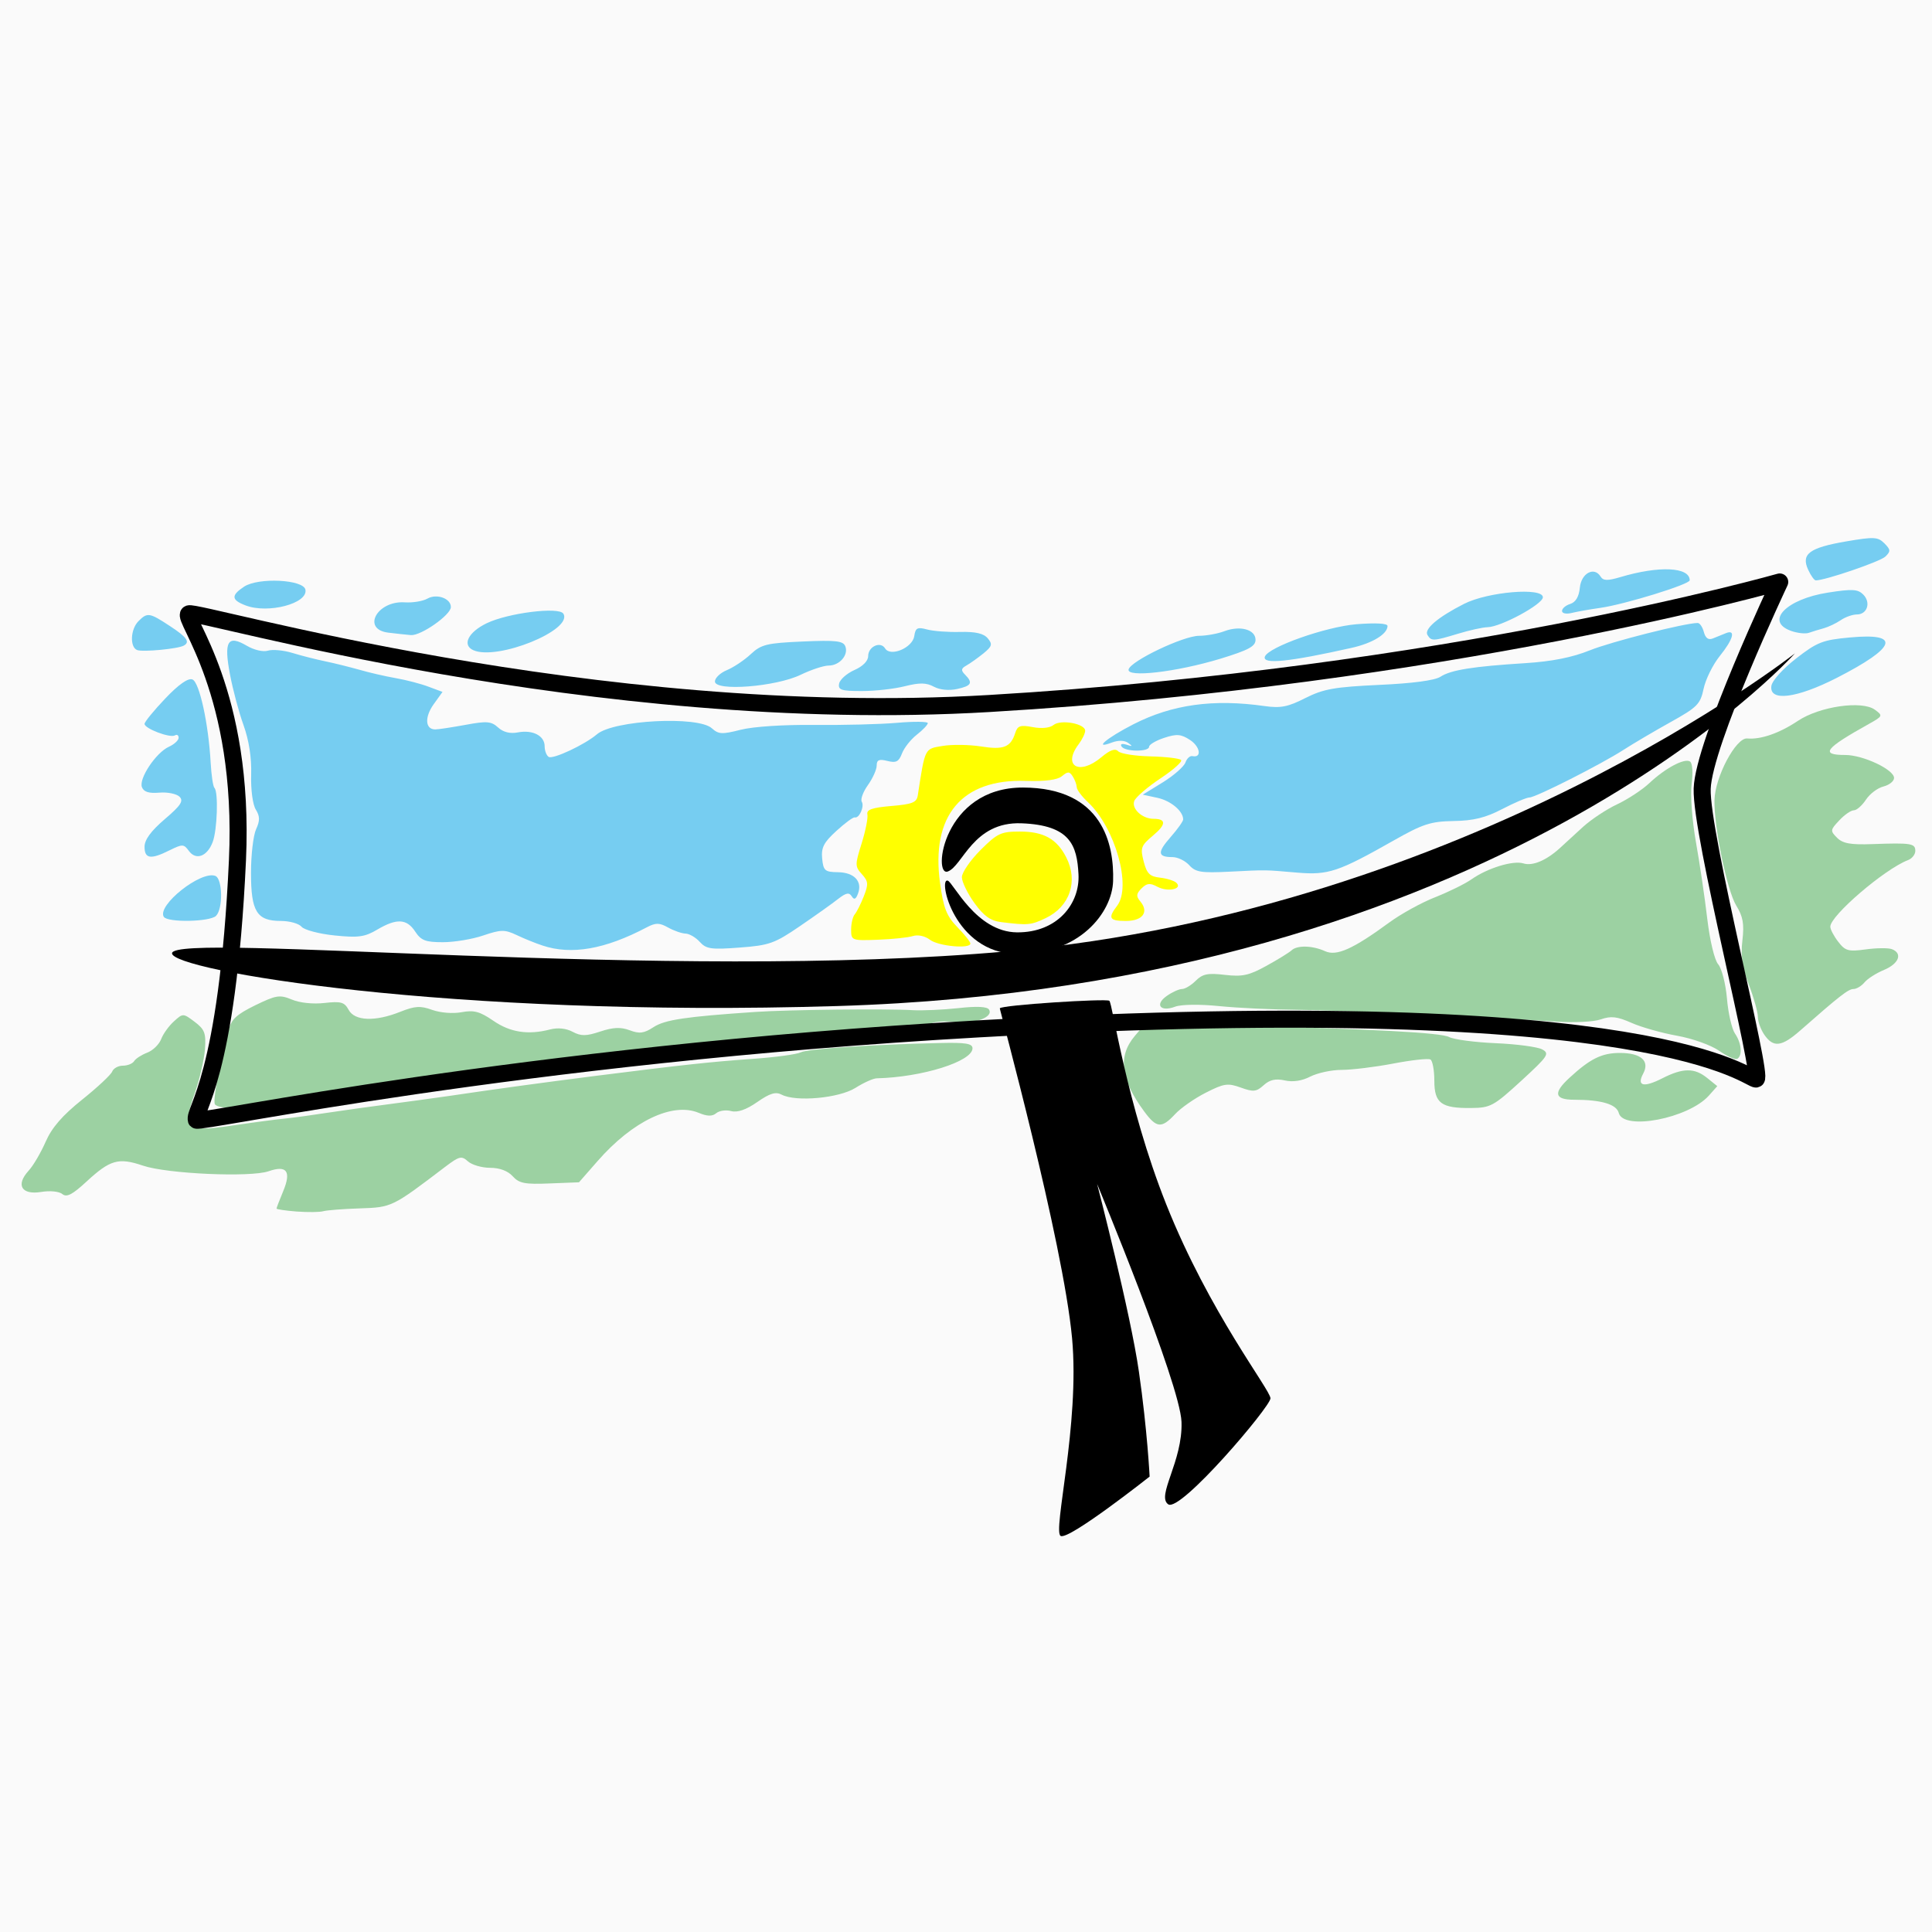
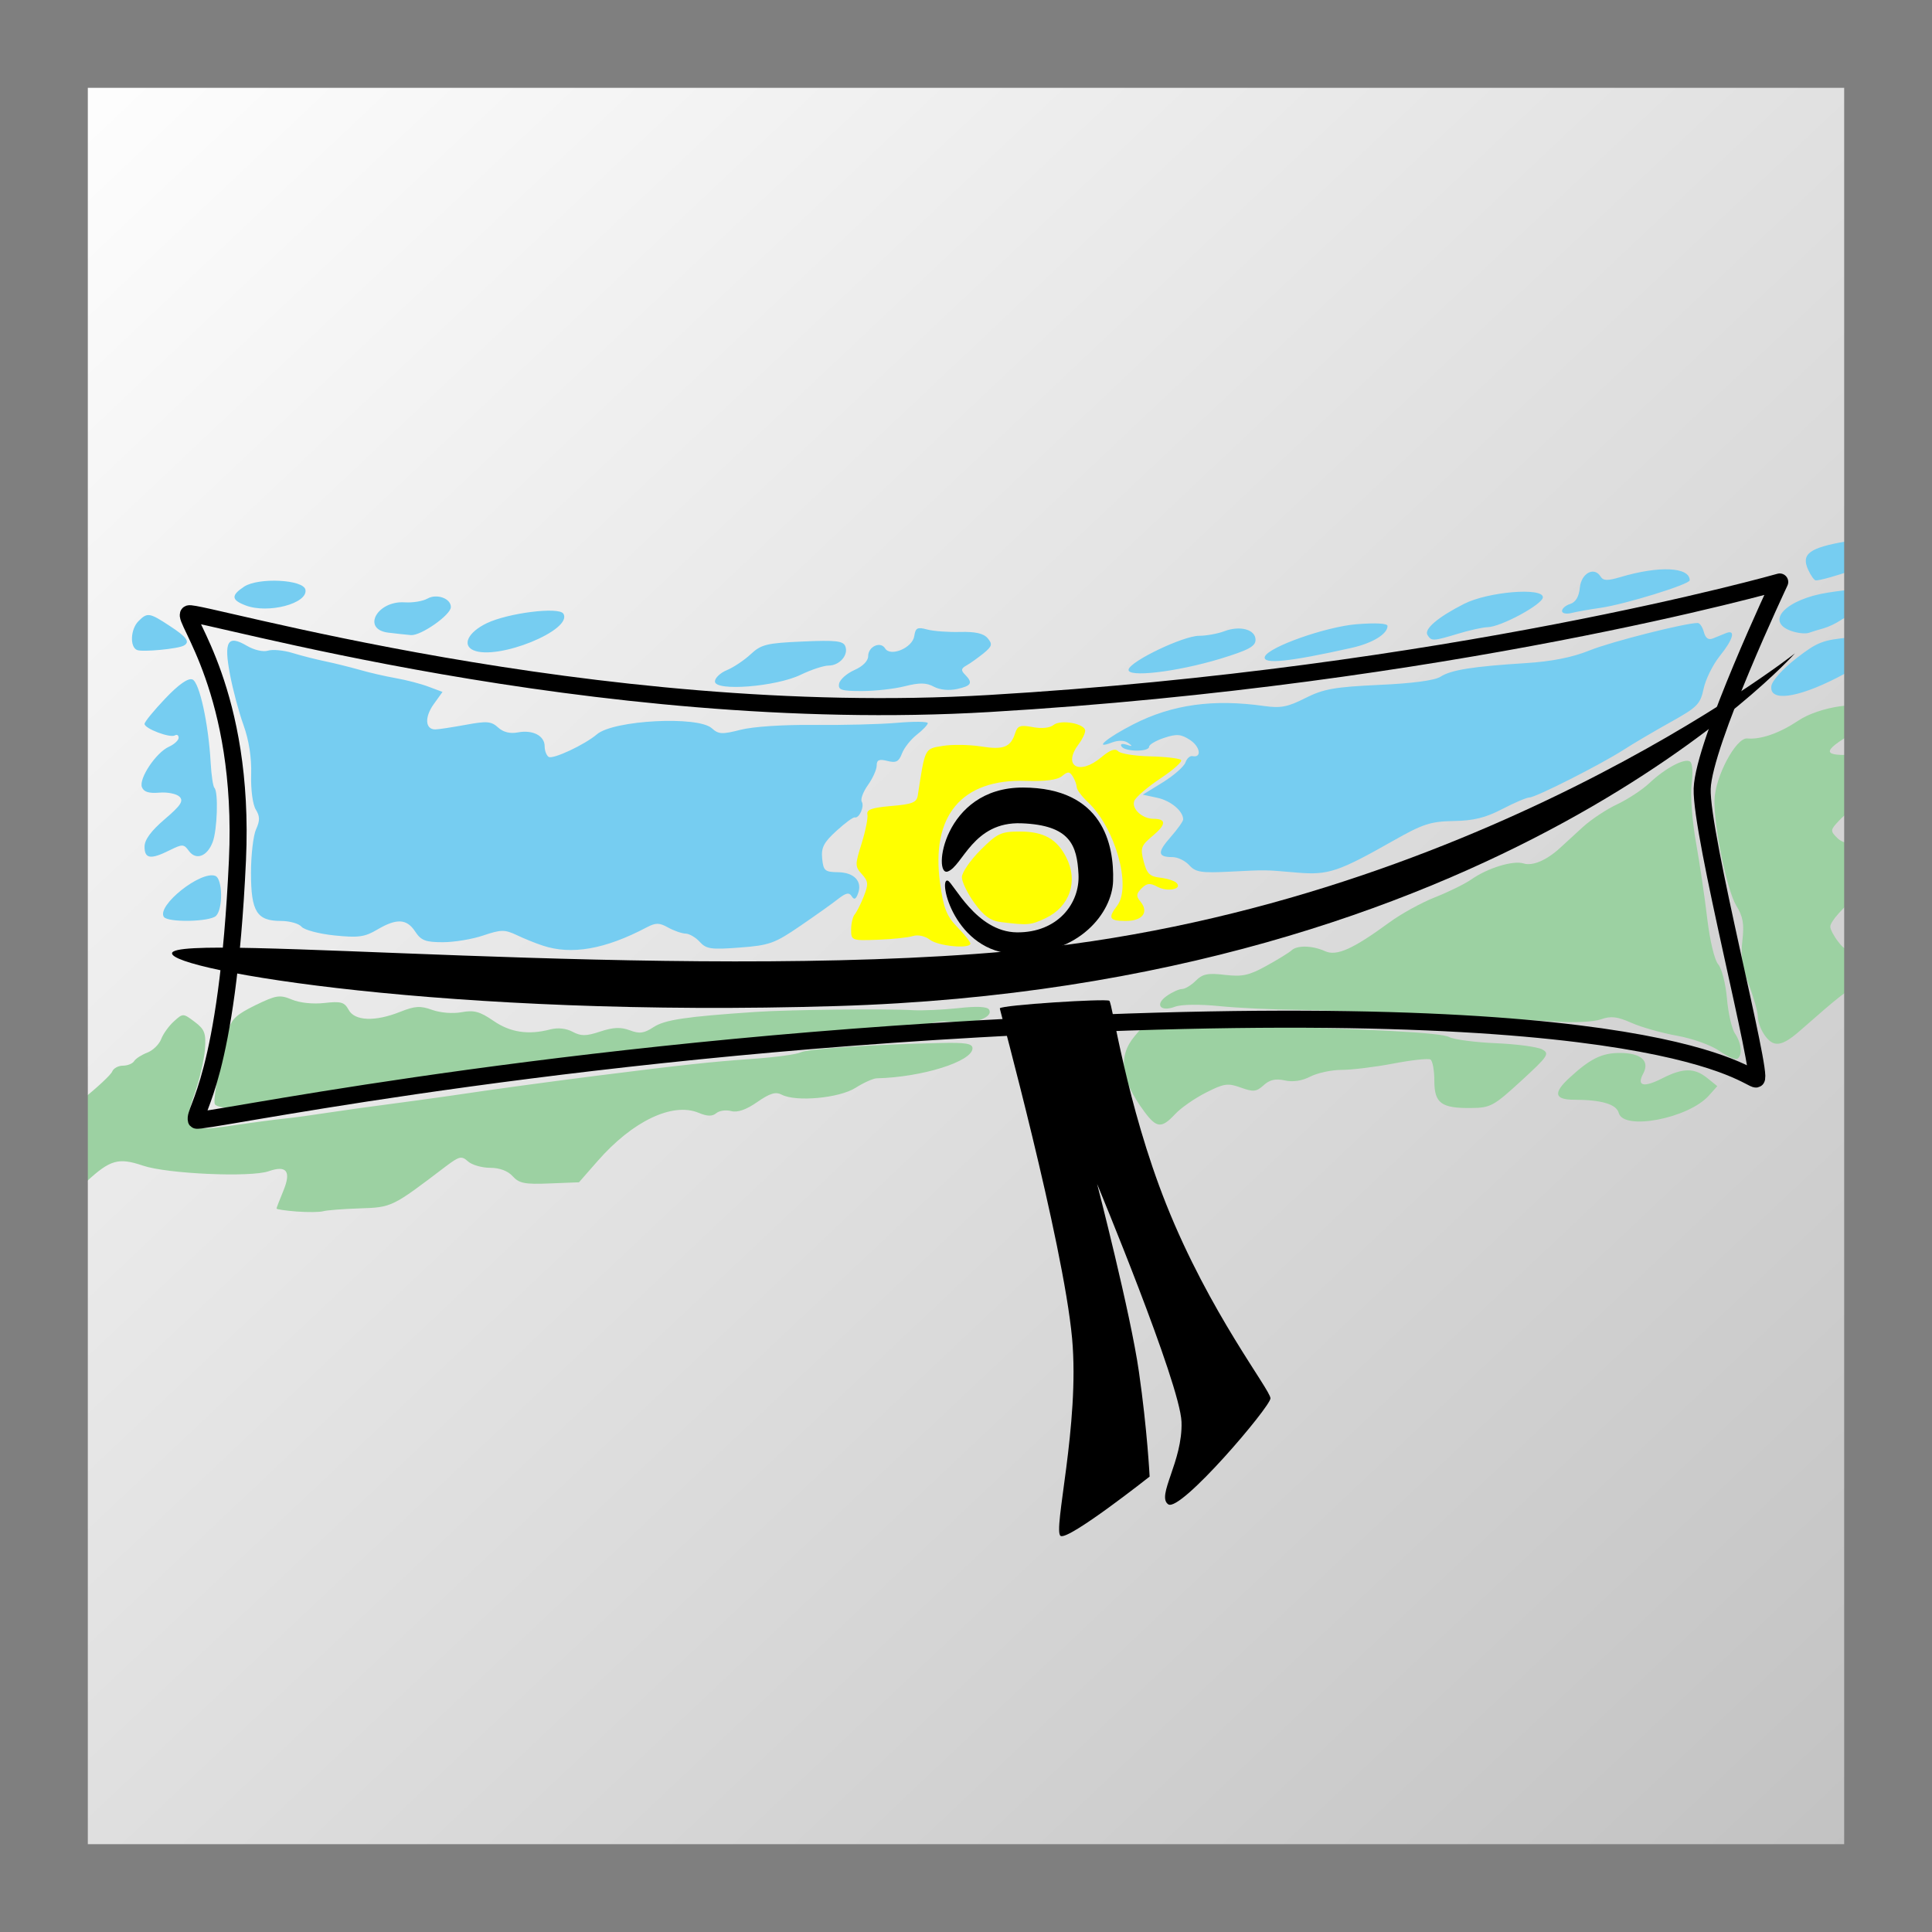
- <svg xmlns="http://www.w3.org/2000/svg" width="22" height="22" id="svg2" version="1.0">
+ <svg xmlns="http://www.w3.org/2000/svg" xmlns:xlink="http://www.w3.org/1999/xlink" width="22" height="22" id="svg2" version="1.0">
  <defs id="defs4">
-     </defs>
+     <linearGradient id="linearGradient2390">
+       <stop style="stop-color:#ffffff;stop-opacity:1;" offset="0" id="stop2392" />
+       <stop style="stop-color:#181818;stop-opacity:1;" offset="1" id="stop2394" />
+     </linearGradient>
+     <linearGradient xlink:href="#linearGradient2390" id="linearGradient2396" x1="0.884" y1="0.254" x2="38.811" y2="40.43" gradientUnits="userSpaceOnUse" />
+   </defs>
  <g id="layer1" style="display:inline">
-     <rect style="opacity:0.5;fill:#f5f5f5;fill-opacity:1;stroke:none;stroke-width:4;stroke-linecap:round;stroke-linejoin:round;stroke-miterlimit:5.7;stroke-dasharray:none;stroke-opacity:1" id="rect2390" width="22" height="22" x="0" y="0" />
+     <rect style="opacity:0.5;fill:url(#linearGradient2396);fill-opacity:1;stroke:none;stroke-width:4;stroke-linecap:round;stroke-linejoin:round;stroke-miterlimit:5.7;stroke-dasharray:none;stroke-opacity:1" id="rect2390" width="22" height="22" x="0" y="0" />
    <path id="path2511" style="fill:#76cdf1;fill-opacity:1" d="M 1.865,10.44 C 1.785,10.31 2.288,9.911 2.452,9.974 C 2.535,10.006 2.541,10.348 2.46,10.429 C 2.391,10.498 1.907,10.507 1.865,10.44 z M 1.646,9.642 C 1.646,9.562 1.719,9.463 1.875,9.329 C 2.059,9.172 2.093,9.121 2.044,9.072 C 2.01,9.039 1.907,9.018 1.814,9.026 C 1.695,9.036 1.637,9.018 1.616,8.963 C 1.579,8.866 1.776,8.57 1.924,8.503 C 1.984,8.476 2.034,8.43 2.034,8.401 C 2.034,8.372 2.015,8.36 1.992,8.374 C 1.938,8.407 1.646,8.297 1.646,8.243 C 1.646,8.22 1.752,8.091 1.881,7.955 C 2.034,7.794 2.142,7.718 2.191,7.737 C 2.271,7.768 2.374,8.238 2.399,8.686 C 2.407,8.828 2.426,8.957 2.442,8.972 C 2.488,9.018 2.474,9.453 2.422,9.588 C 2.36,9.753 2.232,9.8 2.151,9.69 C 2.093,9.61 2.078,9.61 1.932,9.682 C 1.716,9.79 1.646,9.78 1.646,9.642 z M 20.171,7.811 C 20.18,7.75 20.301,7.616 20.453,7.498 C 20.692,7.312 20.756,7.287 21.065,7.259 C 21.653,7.204 21.598,7.37 20.914,7.72 C 20.456,7.953 20.145,7.992 20.171,7.811 z M 9.555,7.785 C 9.564,7.738 9.642,7.669 9.729,7.63 C 9.825,7.588 9.886,7.526 9.886,7.471 C 9.886,7.362 10.027,7.298 10.079,7.384 C 10.141,7.483 10.392,7.376 10.411,7.243 C 10.425,7.149 10.446,7.138 10.557,7.168 C 10.628,7.187 10.798,7.2 10.934,7.196 C 11.11,7.192 11.201,7.213 11.248,7.269 C 11.304,7.336 11.297,7.36 11.198,7.441 C 11.134,7.492 11.048,7.554 11.005,7.578 C 10.944,7.612 10.94,7.633 10.989,7.682 C 11.082,7.776 11.063,7.81 10.898,7.846 C 10.807,7.866 10.702,7.856 10.635,7.82 C 10.548,7.773 10.473,7.772 10.304,7.814 C 10.184,7.845 9.963,7.869 9.813,7.869 C 9.579,7.869 9.542,7.857 9.555,7.785 z M 8.141,7.76 C 8.141,7.72 8.202,7.662 8.277,7.631 C 8.352,7.6 8.474,7.519 8.548,7.45 C 8.668,7.338 8.73,7.323 9.14,7.305 C 9.52,7.288 9.602,7.298 9.626,7.36 C 9.664,7.459 9.56,7.579 9.435,7.579 C 9.38,7.579 9.237,7.626 9.117,7.684 C 8.836,7.82 8.141,7.875 8.141,7.76 z M 12.852,7.621 C 12.883,7.523 13.473,7.242 13.652,7.24 C 13.737,7.24 13.867,7.216 13.941,7.188 C 14.121,7.12 14.297,7.168 14.297,7.286 C 14.297,7.36 14.217,7.403 13.897,7.501 C 13.395,7.653 12.821,7.72 12.852,7.621 z M 14.403,7.478 C 14.44,7.369 15.095,7.137 15.448,7.108 C 15.667,7.091 15.8,7.098 15.8,7.128 C 15.8,7.22 15.628,7.325 15.388,7.378 C 14.679,7.537 14.373,7.568 14.403,7.478 z M 1.561,7.402 C 1.476,7.367 1.486,7.164 1.577,7.073 C 1.678,6.972 1.701,6.975 1.932,7.127 C 2.127,7.254 2.167,7.31 2.094,7.351 C 2.029,7.389 1.623,7.427 1.561,7.402 z M 5.39,7.404 C 5.259,7.345 5.331,7.199 5.542,7.097 C 5.784,6.98 6.365,6.907 6.415,6.988 C 6.53,7.174 5.663,7.525 5.39,7.404 z M 16.255,7.231 C 16.213,7.164 16.373,7.028 16.672,6.876 C 16.944,6.738 17.569,6.686 17.569,6.801 C 17.569,6.881 17.089,7.14 16.939,7.142 C 16.886,7.143 16.735,7.176 16.604,7.216 C 16.318,7.302 16.3,7.303 16.255,7.231 z M 4.421,7.204 C 4.115,7.166 4.294,6.838 4.609,6.859 C 4.699,6.865 4.816,6.846 4.868,6.816 C 4.975,6.756 5.137,6.816 5.134,6.914 C 5.131,7.004 4.794,7.24 4.68,7.232 C 4.624,7.227 4.508,7.215 4.421,7.204 z M 20.392,7.183 C 20.095,7.074 20.341,6.822 20.816,6.748 C 21.091,6.705 21.155,6.708 21.217,6.77 C 21.307,6.861 21.263,6.997 21.144,6.997 C 21.096,6.997 21.013,7.026 20.961,7.062 C 20.908,7.098 20.821,7.139 20.768,7.154 C 20.715,7.168 20.638,7.192 20.598,7.206 C 20.558,7.22 20.466,7.21 20.392,7.183 z M 17.787,6.957 C 17.787,6.929 17.829,6.893 17.881,6.877 C 17.943,6.857 17.98,6.794 17.99,6.692 C 18.006,6.527 18.153,6.448 18.226,6.565 C 18.256,6.614 18.304,6.615 18.45,6.572 C 18.892,6.44 19.241,6.456 19.241,6.608 C 19.241,6.654 18.504,6.882 18.223,6.922 C 18.103,6.939 17.956,6.965 17.896,6.98 C 17.835,6.995 17.787,6.985 17.787,6.957 z M 2.797,6.894 C 2.633,6.832 2.629,6.78 2.78,6.68 C 2.944,6.573 3.456,6.599 3.478,6.715 C 3.508,6.872 3.052,6.992 2.797,6.894 z M 20.589,6.486 C 20.508,6.308 20.604,6.237 21.023,6.165 C 21.34,6.111 21.383,6.113 21.458,6.187 C 21.53,6.26 21.531,6.278 21.469,6.338 C 21.41,6.395 20.784,6.609 20.677,6.609 C 20.659,6.609 20.62,6.554 20.589,6.486 z M 6.178,10.767 C 6.098,10.741 5.965,10.687 5.882,10.647 C 5.747,10.584 5.706,10.584 5.504,10.652 C 5.38,10.695 5.172,10.729 5.043,10.729 C 4.846,10.729 4.795,10.71 4.728,10.608 C 4.632,10.461 4.517,10.455 4.295,10.586 C 4.153,10.67 4.08,10.68 3.808,10.652 C 3.633,10.634 3.464,10.589 3.434,10.553 C 3.404,10.517 3.298,10.487 3.199,10.487 C 2.924,10.487 2.858,10.381 2.858,9.94 C 2.858,9.737 2.884,9.513 2.916,9.443 C 2.961,9.344 2.96,9.295 2.913,9.219 C 2.878,9.163 2.855,8.993 2.86,8.823 C 2.866,8.629 2.835,8.43 2.773,8.257 C 2.72,8.111 2.651,7.851 2.619,7.681 C 2.547,7.302 2.592,7.225 2.81,7.353 C 2.893,7.402 2.997,7.426 3.051,7.409 C 3.103,7.393 3.228,7.404 3.329,7.435 C 3.43,7.466 3.599,7.509 3.706,7.531 C 3.813,7.553 3.987,7.597 4.094,7.627 C 4.2,7.658 4.386,7.701 4.506,7.722 C 4.626,7.743 4.795,7.787 4.881,7.82 L 5.039,7.879 L 4.937,8.021 C 4.833,8.168 4.842,8.306 4.956,8.306 C 4.992,8.306 5.147,8.282 5.301,8.254 C 5.544,8.209 5.594,8.213 5.672,8.284 C 5.731,8.338 5.809,8.357 5.897,8.34 C 6.067,8.308 6.202,8.378 6.202,8.498 C 6.202,8.549 6.223,8.603 6.248,8.619 C 6.297,8.649 6.659,8.48 6.798,8.361 C 6.987,8.2 7.948,8.15 8.106,8.293 C 8.182,8.362 8.223,8.364 8.434,8.31 C 8.575,8.274 8.923,8.251 9.269,8.255 C 9.595,8.258 10.02,8.248 10.213,8.231 C 10.407,8.214 10.565,8.216 10.565,8.234 C 10.565,8.253 10.509,8.312 10.44,8.366 C 10.371,8.42 10.295,8.516 10.271,8.58 C 10.235,8.674 10.204,8.69 10.105,8.665 C 10.011,8.641 9.983,8.653 9.983,8.717 C 9.983,8.763 9.938,8.863 9.883,8.94 C 9.828,9.017 9.797,9.102 9.813,9.129 C 9.846,9.182 9.784,9.322 9.733,9.308 C 9.716,9.303 9.622,9.372 9.525,9.461 C 9.381,9.592 9.35,9.651 9.362,9.776 C 9.376,9.915 9.393,9.93 9.543,9.932 C 9.728,9.935 9.823,10.037 9.77,10.176 C 9.745,10.242 9.726,10.25 9.698,10.205 C 9.669,10.159 9.633,10.167 9.543,10.237 C 9.479,10.288 9.283,10.427 9.109,10.546 C 8.821,10.743 8.76,10.765 8.423,10.79 C 8.098,10.815 8.042,10.807 7.968,10.725 C 7.922,10.674 7.849,10.632 7.807,10.631 C 7.764,10.63 7.675,10.599 7.608,10.562 C 7.508,10.506 7.468,10.506 7.366,10.559 C 6.891,10.81 6.507,10.877 6.178,10.767 z M 13.542,9.852 C 13.496,9.802 13.411,9.76 13.352,9.76 C 13.181,9.76 13.176,9.707 13.329,9.533 C 13.408,9.443 13.473,9.352 13.473,9.331 C 13.473,9.236 13.332,9.118 13.18,9.085 L 13.013,9.049 L 13.242,8.908 C 13.368,8.83 13.483,8.728 13.499,8.682 C 13.515,8.636 13.551,8.604 13.579,8.61 C 13.688,8.633 13.667,8.502 13.551,8.426 C 13.448,8.359 13.4,8.355 13.257,8.402 C 13.162,8.433 13.085,8.479 13.085,8.503 C 13.085,8.564 12.808,8.561 12.771,8.5 C 12.753,8.472 12.777,8.464 12.828,8.48 C 12.897,8.503 12.901,8.498 12.847,8.46 C 12.804,8.429 12.735,8.428 12.662,8.455 C 12.442,8.539 12.601,8.404 12.907,8.247 C 13.348,8.022 13.816,7.957 14.399,8.04 C 14.583,8.066 14.666,8.05 14.864,7.949 C 15.071,7.845 15.194,7.823 15.704,7.799 C 16.086,7.782 16.339,7.748 16.403,7.706 C 16.521,7.629 16.769,7.589 17.375,7.551 C 17.672,7.532 17.904,7.486 18.102,7.406 C 18.347,7.307 19.188,7.094 19.332,7.094 C 19.356,7.094 19.387,7.14 19.402,7.197 C 19.421,7.267 19.454,7.291 19.505,7.27 C 19.547,7.253 19.613,7.226 19.653,7.21 C 19.769,7.163 19.738,7.279 19.582,7.472 C 19.503,7.571 19.421,7.738 19.399,7.844 C 19.362,8.019 19.327,8.054 19.021,8.224 C 18.836,8.327 18.597,8.468 18.49,8.537 C 18.235,8.702 17.487,9.081 17.416,9.081 C 17.385,9.081 17.246,9.14 17.106,9.213 C 16.916,9.312 16.777,9.346 16.552,9.349 C 16.291,9.354 16.203,9.382 15.868,9.572 C 15.24,9.928 15.125,9.966 14.776,9.937 C 14.389,9.904 14.438,9.904 13.998,9.926 C 13.679,9.942 13.614,9.932 13.542,9.852 z" />
    <path id="path2557" style="fill:#9cd1a2;fill-opacity:1" d="M 3.379,13.796 C 3.252,13.786 3.149,13.771 3.149,13.762 C 3.149,13.753 3.183,13.665 3.225,13.564 C 3.319,13.338 3.266,13.265 3.059,13.337 C 2.853,13.409 1.902,13.367 1.627,13.273 C 1.349,13.179 1.255,13.206 0.985,13.455 C 0.824,13.604 0.759,13.637 0.71,13.597 C 0.674,13.567 0.57,13.556 0.468,13.573 C 0.245,13.609 0.177,13.494 0.325,13.332 C 0.379,13.274 0.466,13.124 0.52,13.001 C 0.59,12.841 0.709,12.703 0.935,12.522 C 1.11,12.382 1.264,12.238 1.278,12.201 C 1.292,12.165 1.347,12.135 1.399,12.135 C 1.452,12.135 1.509,12.112 1.527,12.084 C 1.544,12.055 1.611,12.012 1.676,11.987 C 1.74,11.963 1.812,11.893 1.835,11.833 C 1.858,11.772 1.924,11.681 1.981,11.63 C 2.083,11.537 2.086,11.537 2.217,11.636 C 2.331,11.722 2.347,11.765 2.334,11.948 C 2.325,12.064 2.274,12.287 2.22,12.443 C 2.132,12.696 2.129,12.735 2.193,12.8 C 2.256,12.863 2.321,12.865 2.671,12.813 C 2.894,12.78 3.152,12.746 3.246,12.737 C 3.339,12.728 3.557,12.698 3.73,12.671 C 3.904,12.645 4.22,12.6 4.433,12.573 C 4.646,12.545 4.952,12.503 5.112,12.48 C 5.665,12.398 6.181,12.328 6.784,12.251 C 7.789,12.124 8.096,12.091 8.577,12.057 C 8.831,12.039 9.075,12.006 9.119,11.983 C 9.197,11.943 9.931,11.894 10.71,11.877 C 10.995,11.87 11.074,11.883 11.074,11.937 C 11.074,12.087 10.499,12.267 9.983,12.279 C 9.943,12.28 9.834,12.329 9.741,12.388 C 9.555,12.505 9.063,12.55 8.901,12.465 C 8.833,12.429 8.767,12.449 8.623,12.549 C 8.497,12.637 8.398,12.671 8.326,12.652 C 8.267,12.636 8.191,12.647 8.156,12.676 C 8.111,12.714 8.054,12.713 7.956,12.672 C 7.658,12.548 7.203,12.766 6.805,13.221 L 6.593,13.463 L 6.259,13.476 C 5.977,13.488 5.911,13.475 5.838,13.394 C 5.783,13.333 5.689,13.298 5.581,13.298 C 5.487,13.298 5.374,13.265 5.329,13.225 C 5.256,13.159 5.231,13.165 5.072,13.285 C 4.465,13.747 4.462,13.748 4.099,13.76 C 3.909,13.766 3.722,13.781 3.682,13.792 C 3.642,13.804 3.505,13.805 3.379,13.796 z M 13.029,12.656 C 12.761,12.293 12.727,12.028 12.921,11.798 L 13.048,11.648 L 13.927,11.672 C 15.678,11.72 16.407,11.759 16.502,11.809 C 16.556,11.837 16.794,11.869 17.031,11.879 C 17.269,11.889 17.507,11.921 17.56,11.949 C 17.649,11.997 17.63,12.025 17.322,12.308 C 17.009,12.595 16.972,12.615 16.754,12.617 C 16.412,12.621 16.333,12.563 16.333,12.306 C 16.333,12.188 16.313,12.08 16.289,12.065 C 16.265,12.05 16.074,12.071 15.865,12.111 C 15.656,12.151 15.391,12.183 15.276,12.183 C 15.162,12.183 15.002,12.218 14.921,12.259 C 14.827,12.308 14.723,12.324 14.63,12.303 C 14.525,12.28 14.458,12.295 14.389,12.358 C 14.306,12.433 14.272,12.436 14.128,12.384 C 13.981,12.331 13.938,12.337 13.73,12.443 C 13.602,12.508 13.444,12.618 13.38,12.688 C 13.227,12.852 13.17,12.847 13.029,12.656 z M 18.433,12.673 C 18.407,12.574 18.234,12.523 17.926,12.523 C 17.7,12.523 17.683,12.446 17.872,12.273 C 18.108,12.055 18.241,11.99 18.446,11.99 C 18.687,11.99 18.789,12.081 18.711,12.226 C 18.635,12.368 18.716,12.387 18.929,12.279 C 19.164,12.159 19.296,12.158 19.441,12.276 L 19.555,12.368 L 19.459,12.476 C 19.226,12.736 18.486,12.878 18.433,12.673 z M 2.447,12.574 C 2.432,12.549 2.454,12.38 2.496,12.198 C 2.538,12.017 2.588,11.803 2.606,11.723 C 2.633,11.608 2.695,11.551 2.905,11.448 C 3.146,11.331 3.185,11.325 3.323,11.382 C 3.412,11.42 3.566,11.436 3.695,11.421 C 3.883,11.4 3.922,11.411 3.97,11.499 C 4.038,11.627 4.273,11.636 4.559,11.521 C 4.726,11.455 4.787,11.451 4.922,11.5 C 5.015,11.533 5.158,11.545 5.257,11.526 C 5.397,11.5 5.464,11.518 5.617,11.623 C 5.809,11.756 6.015,11.788 6.266,11.722 C 6.352,11.7 6.448,11.71 6.52,11.749 C 6.617,11.8 6.673,11.8 6.836,11.746 C 6.984,11.697 7.069,11.694 7.171,11.732 C 7.282,11.774 7.334,11.767 7.442,11.696 C 7.571,11.612 7.806,11.577 8.602,11.523 C 8.988,11.497 10.104,11.485 10.395,11.503 C 10.502,11.509 10.733,11.499 10.91,11.48 C 11.123,11.456 11.241,11.462 11.262,11.496 C 11.316,11.582 11.098,11.663 10.879,11.638 C 10.766,11.626 10.644,11.632 10.606,11.653 C 10.569,11.674 10.332,11.703 10.079,11.718 C 9.826,11.733 9.5,11.767 9.353,11.794 C 9.206,11.821 9.021,11.842 8.941,11.841 C 8.688,11.837 7.223,12.006 6.347,12.14 C 6.173,12.167 5.863,12.196 5.659,12.205 C 5.455,12.214 5.268,12.235 5.243,12.25 C 5.217,12.266 4.981,12.302 4.718,12.331 C 4.455,12.359 4.159,12.404 4.061,12.429 C 3.964,12.455 3.735,12.485 3.552,12.495 C 3.37,12.506 3.145,12.538 3.052,12.567 C 2.844,12.632 2.486,12.636 2.447,12.574 z M 19.577,11.966 C 19.484,11.901 19.271,11.825 19.096,11.794 C 18.923,11.763 18.689,11.697 18.577,11.647 C 18.414,11.575 18.344,11.567 18.228,11.608 C 18.147,11.636 17.923,11.647 17.728,11.634 C 16.981,11.582 15.268,11.504 14.782,11.499 C 14.502,11.497 14.099,11.478 13.887,11.457 C 13.662,11.434 13.452,11.437 13.382,11.463 C 13.214,11.527 13.145,11.44 13.286,11.341 C 13.347,11.298 13.426,11.262 13.46,11.262 C 13.494,11.262 13.564,11.22 13.616,11.168 C 13.694,11.09 13.754,11.078 13.948,11.101 C 14.147,11.124 14.223,11.108 14.423,10.997 C 14.554,10.925 14.681,10.846 14.707,10.822 C 14.769,10.762 14.946,10.766 15.088,10.831 C 15.22,10.891 15.404,10.809 15.822,10.503 C 15.954,10.406 16.189,10.277 16.342,10.217 C 16.496,10.156 16.682,10.065 16.756,10.013 C 16.939,9.884 17.232,9.795 17.348,9.832 C 17.451,9.864 17.607,9.799 17.763,9.657 C 17.816,9.608 17.936,9.499 18.028,9.414 C 18.121,9.33 18.296,9.214 18.416,9.158 C 18.537,9.101 18.701,8.993 18.781,8.918 C 18.961,8.748 19.18,8.631 19.244,8.671 C 19.272,8.688 19.28,8.797 19.263,8.927 C 19.247,9.056 19.268,9.342 19.312,9.59 C 19.355,9.83 19.413,10.223 19.441,10.463 C 19.471,10.713 19.524,10.934 19.565,10.98 C 19.605,11.025 19.65,11.199 19.665,11.368 C 19.679,11.537 19.721,11.718 19.757,11.77 C 19.831,11.877 19.844,12.02 19.783,12.057 C 19.761,12.071 19.668,12.03 19.577,11.966 z M 20.092,11.785 C 20.051,11.726 20.017,11.633 20.017,11.579 C 20.017,11.525 19.971,11.361 19.915,11.214 C 19.839,11.016 19.82,10.886 19.841,10.709 C 19.863,10.52 19.848,10.437 19.771,10.312 C 19.666,10.141 19.516,9.415 19.523,9.111 C 19.529,8.847 19.768,8.397 19.896,8.409 C 20.05,8.423 20.261,8.35 20.474,8.208 C 20.72,8.044 21.203,7.974 21.35,8.082 C 21.442,8.149 21.44,8.155 21.286,8.241 C 20.778,8.524 20.722,8.597 21.012,8.597 C 21.214,8.597 21.568,8.763 21.568,8.859 C 21.568,8.895 21.514,8.939 21.447,8.956 C 21.381,8.972 21.291,9.04 21.248,9.106 C 21.204,9.172 21.143,9.227 21.11,9.227 C 21.078,9.227 21.003,9.278 20.944,9.342 C 20.841,9.451 20.84,9.461 20.919,9.54 C 20.984,9.605 21.073,9.621 21.321,9.612 C 21.762,9.596 21.81,9.604 21.81,9.689 C 21.81,9.73 21.772,9.778 21.725,9.795 C 21.459,9.897 20.839,10.429 20.842,10.553 C 20.842,10.583 20.883,10.661 20.933,10.725 C 21.012,10.828 21.048,10.838 21.245,10.811 C 21.368,10.794 21.502,10.793 21.543,10.808 C 21.668,10.856 21.624,10.973 21.455,11.044 C 21.366,11.081 21.265,11.145 21.231,11.187 C 21.196,11.229 21.14,11.262 21.106,11.262 C 21.048,11.262 20.948,11.34 20.499,11.735 C 20.288,11.92 20.195,11.932 20.092,11.785 z" />
    <path id="path2467" style="fill:#ffff00;fill-opacity:1" d="M 10.589,10.701 C 10.533,10.658 10.452,10.641 10.395,10.659 C 10.342,10.676 10.162,10.695 9.995,10.701 C 9.698,10.712 9.692,10.709 9.692,10.585 C 9.692,10.515 9.711,10.437 9.733,10.412 C 9.755,10.386 9.802,10.294 9.836,10.207 C 9.891,10.068 9.888,10.036 9.815,9.955 C 9.735,9.867 9.735,9.847 9.812,9.603 C 9.856,9.461 9.886,9.312 9.877,9.273 C 9.866,9.219 9.93,9.197 10.149,9.178 C 10.389,9.158 10.439,9.138 10.451,9.057 C 10.535,8.511 10.527,8.528 10.734,8.494 C 10.841,8.476 11.037,8.479 11.171,8.5 C 11.429,8.541 11.509,8.509 11.561,8.345 C 11.587,8.264 11.619,8.253 11.761,8.28 C 11.863,8.299 11.956,8.289 11.996,8.256 C 12.078,8.189 12.359,8.24 12.357,8.322 C 12.356,8.353 12.323,8.421 12.284,8.473 C 12.095,8.722 12.289,8.835 12.541,8.623 C 12.64,8.54 12.698,8.519 12.733,8.555 C 12.761,8.583 12.926,8.609 13.1,8.613 C 13.274,8.617 13.431,8.636 13.449,8.654 C 13.467,8.672 13.362,8.766 13.214,8.864 C 13.067,8.962 12.933,9.077 12.916,9.121 C 12.883,9.209 13.007,9.324 13.135,9.324 C 13.282,9.324 13.281,9.388 13.13,9.514 C 12.993,9.629 12.983,9.654 13.023,9.809 C 13.059,9.948 13.092,9.981 13.209,9.994 C 13.288,10.003 13.372,10.029 13.396,10.053 C 13.47,10.124 13.297,10.16 13.18,10.098 C 13.095,10.052 13.06,10.056 12.999,10.116 C 12.938,10.178 12.935,10.205 12.986,10.266 C 13.086,10.387 13.011,10.487 12.82,10.487 C 12.632,10.487 12.613,10.455 12.721,10.314 C 12.888,10.095 12.699,9.425 12.387,9.133 C 12.318,9.069 12.261,8.992 12.261,8.964 C 12.26,8.935 12.24,8.88 12.216,8.842 C 12.179,8.783 12.159,8.783 12.093,8.838 C 12.041,8.881 11.903,8.899 11.682,8.892 C 10.95,8.868 10.598,9.289 10.705,10.059 C 10.744,10.342 10.779,10.431 10.901,10.557 C 10.983,10.641 11.05,10.725 11.05,10.744 C 11.05,10.808 10.686,10.775 10.589,10.701 z M 11.399,10.5 C 11.279,10.485 11.203,10.431 11.096,10.283 C 11.017,10.174 10.953,10.041 10.953,9.989 C 10.953,9.936 11.048,9.797 11.164,9.681 C 11.357,9.488 11.398,9.469 11.614,9.469 C 11.883,9.469 12.033,9.552 12.14,9.76 C 12.282,10.034 12.183,10.324 11.905,10.456 C 11.739,10.535 11.704,10.538 11.399,10.5 z" />
    <path style="fill:#000000;fill-opacity:1;stroke:none;stroke-width:1px;stroke-linecap:butt;stroke-linejoin:miter;stroke-opacity:1" d="M 1.959,10.855 C 1.949,11.047 5.096,11.591 9.533,11.456 C 17.067,11.228 20.439,7.44 20.439,7.44 C 20.439,7.44 16.73,10.361 11.472,10.833 C 7.622,11.179 1.972,10.608 1.959,10.855 z" id="path2584" />
    <path style="fill:#000000;fill-opacity:1;stroke:none;stroke-width:1px;stroke-linecap:butt;stroke-linejoin:miter;stroke-opacity:1" d="M 10.792,9.924 C 10.962,9.864 11.08,9.353 11.632,9.375 C 12.188,9.396 12.264,9.626 12.281,9.955 C 12.299,10.288 12.043,10.621 11.58,10.617 C 11.113,10.612 10.856,10.049 10.792,10.028 C 10.678,9.991 10.864,10.853 11.576,10.863 C 12.292,10.874 12.664,10.39 12.675,10.033 C 12.688,9.617 12.558,8.97 11.649,8.968 C 10.736,8.966 10.619,9.986 10.792,9.924 L 10.792,9.924 z" id="path3358" />
    <path style="fill:#000000;fill-opacity:1;stroke:none;stroke-width:1px;stroke-linecap:butt;stroke-linejoin:miter;stroke-opacity:1" d="M 11.385,11.482 C 11.406,11.444 12.593,11.369 12.632,11.396 C 12.668,11.421 12.825,12.571 13.281,13.716 C 13.774,14.953 14.467,15.827 14.467,15.923 C 14.467,16.018 13.441,17.225 13.303,17.13 C 13.164,17.035 13.47,16.64 13.454,16.191 C 13.438,15.754 12.493,13.482 12.493,13.482 C 12.493,13.482 12.874,14.953 12.969,15.62 C 13.065,16.286 13.091,16.814 13.091,16.814 C 13.091,16.814 12.171,17.541 12.078,17.49 C 11.984,17.44 12.298,16.223 12.208,15.239 C 12.105,14.131 11.377,11.474 11.385,11.482 C 11.385,11.482 11.366,11.519 11.385,11.482 z" id="path3361" />
    <path style="fill:none;fill-opacity:1;fill-rule:evenodd;stroke:#000000;stroke-width:0.194;stroke-linecap:round;stroke-linejoin:round;stroke-miterlimit:5.7;stroke-dasharray:none;stroke-opacity:1" d="M 2.236,12.755 C 2.202,12.634 2.589,12.296 2.704,9.794 C 2.792,7.875 2.07,7.038 2.15,6.99 C 2.236,6.938 6.743,8.279 11.264,8.011 C 16.491,7.702 20.266,6.627 20.266,6.627 C 20.266,6.627 19.4,8.462 19.383,8.981 C 19.366,9.5 20.084,12.27 19.998,12.287 C 19.911,12.305 18.963,11.274 11.143,11.716 C 5.878,12.014 2.271,12.798 2.236,12.755 z" id="path3154" />
+     <path style="fill:#7f7f7f;fill-opacity:1;fill-rule:evenodd;stroke:none;stroke-width:1px;stroke-linecap:butt;stroke-linejoin:miter;stroke-opacity:1" d="M 0,0 L 0,22 L 22,22 L 22,0 L 0,0 z M 1,1 L 21,1 L 21,21 L 1,21 L 1,1 z" id="path2398" />
  </g>
  <g id="layer2" />
</svg>
